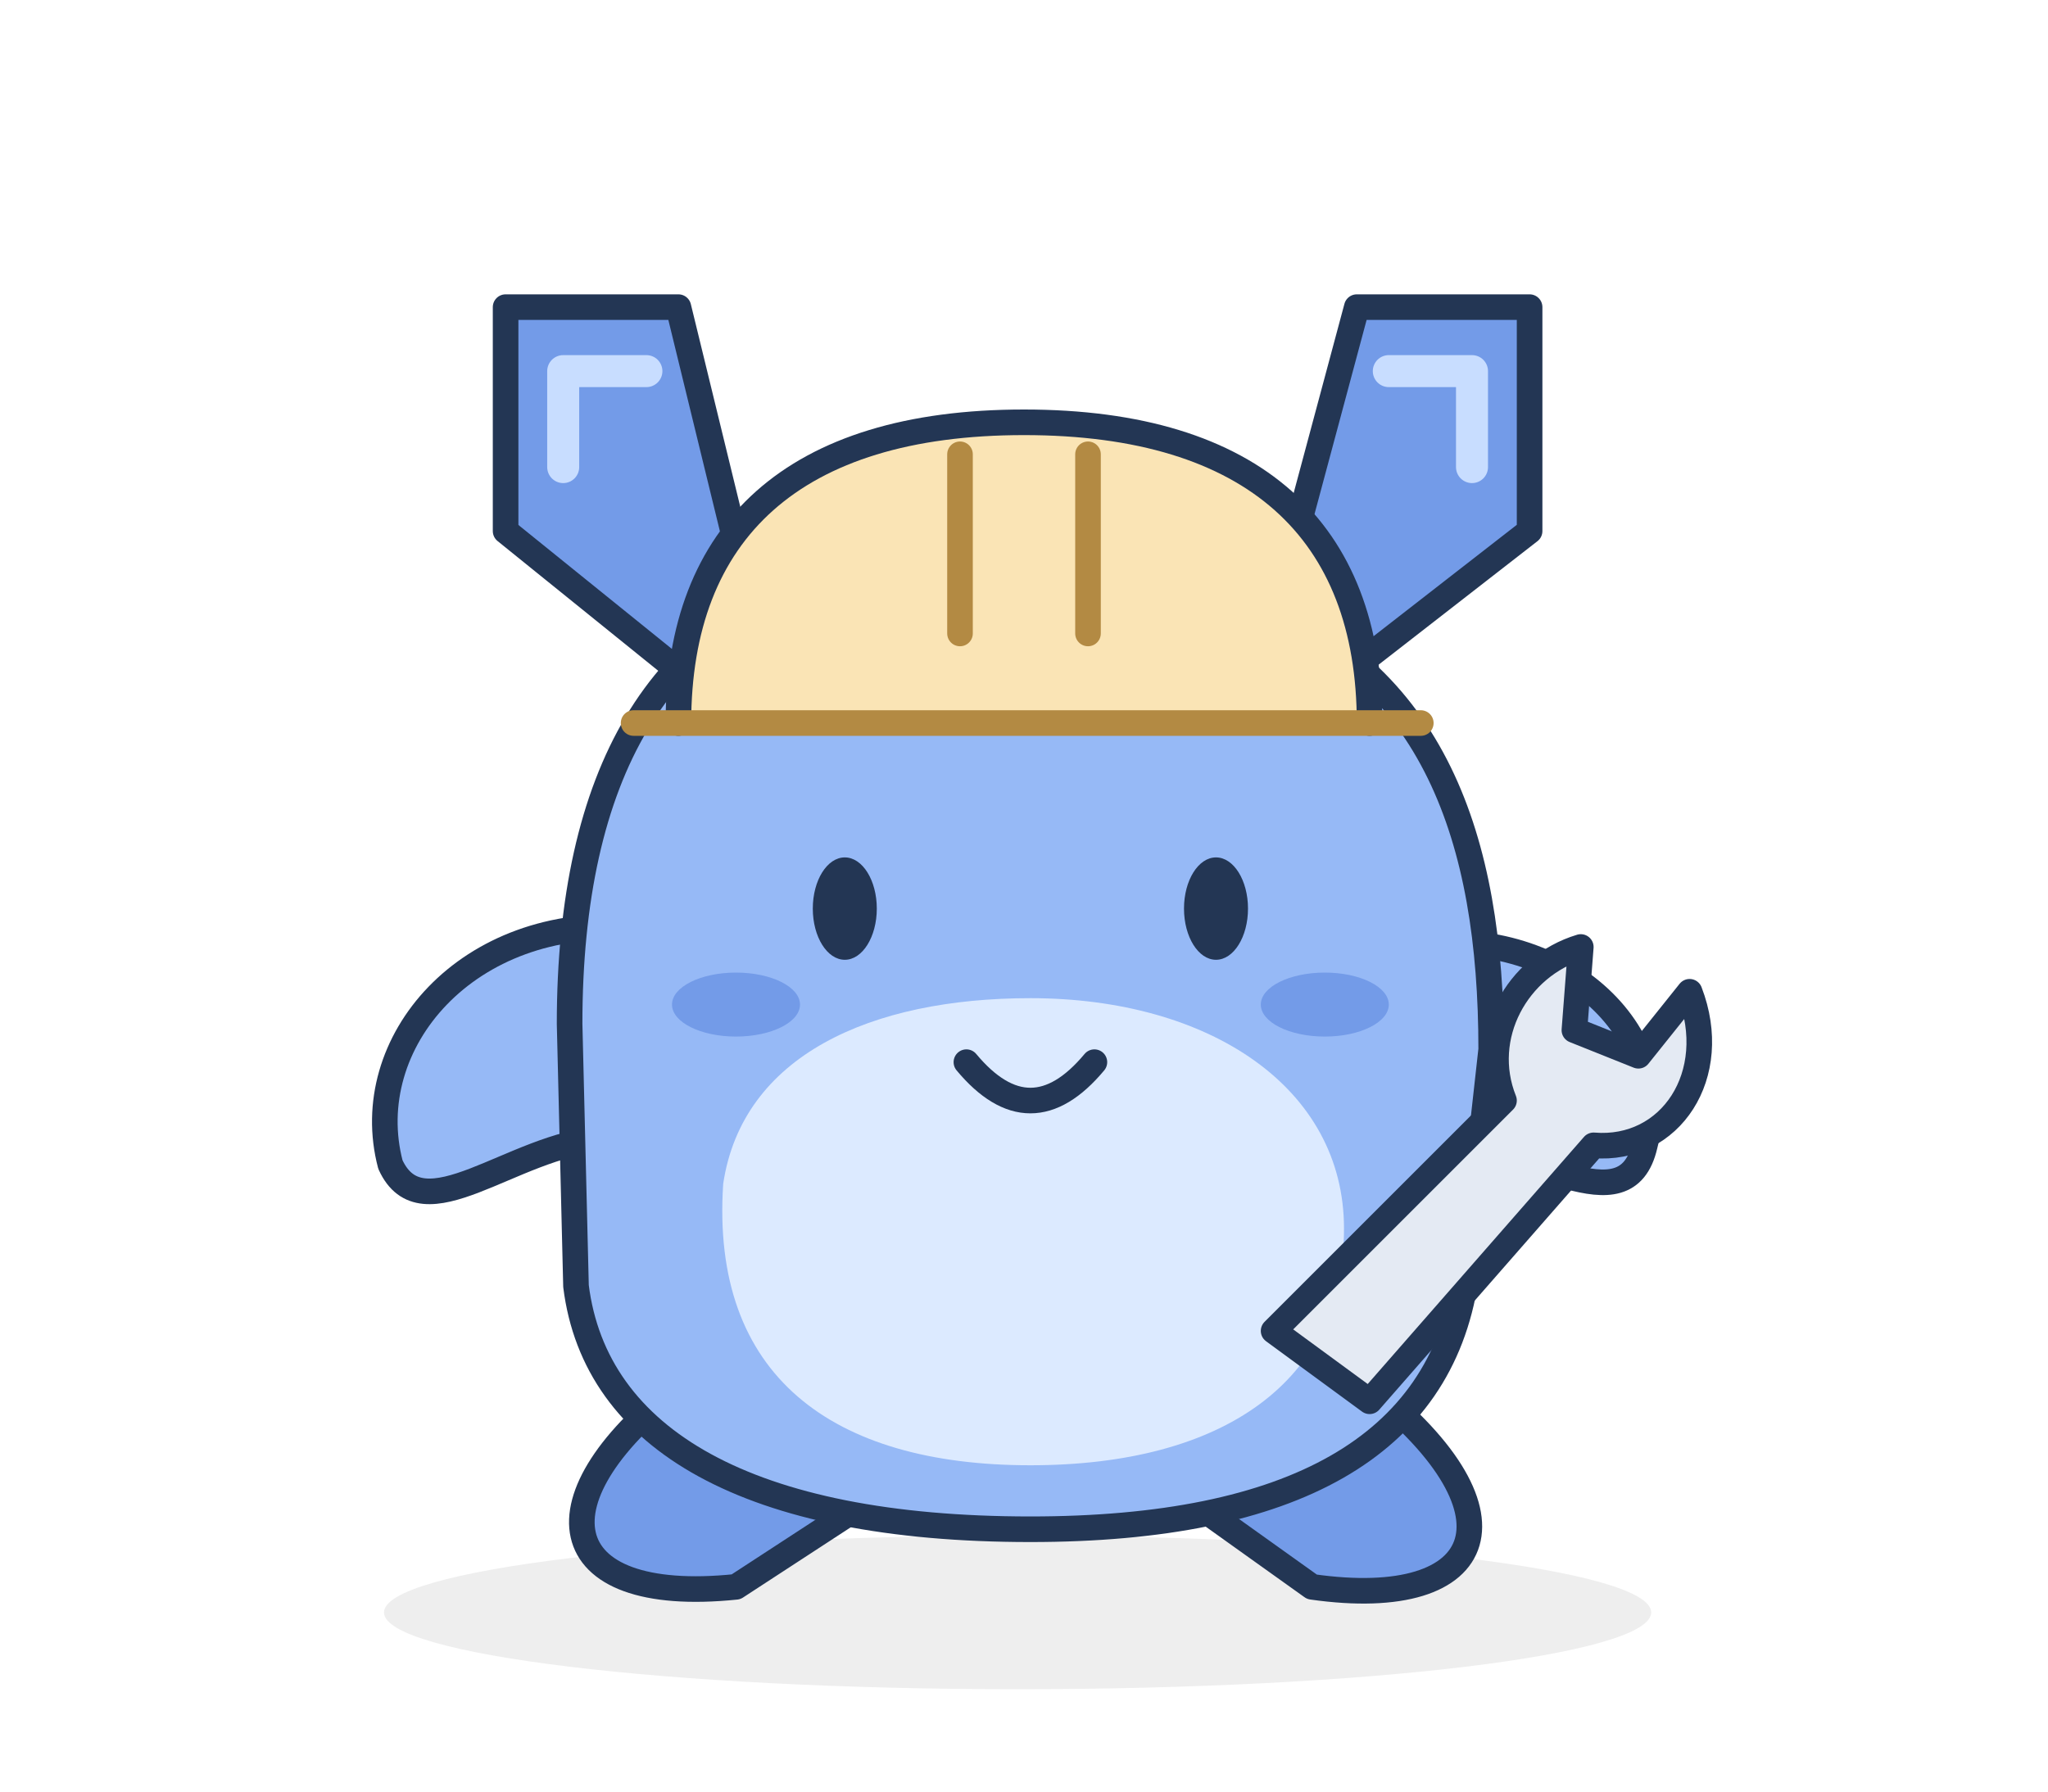
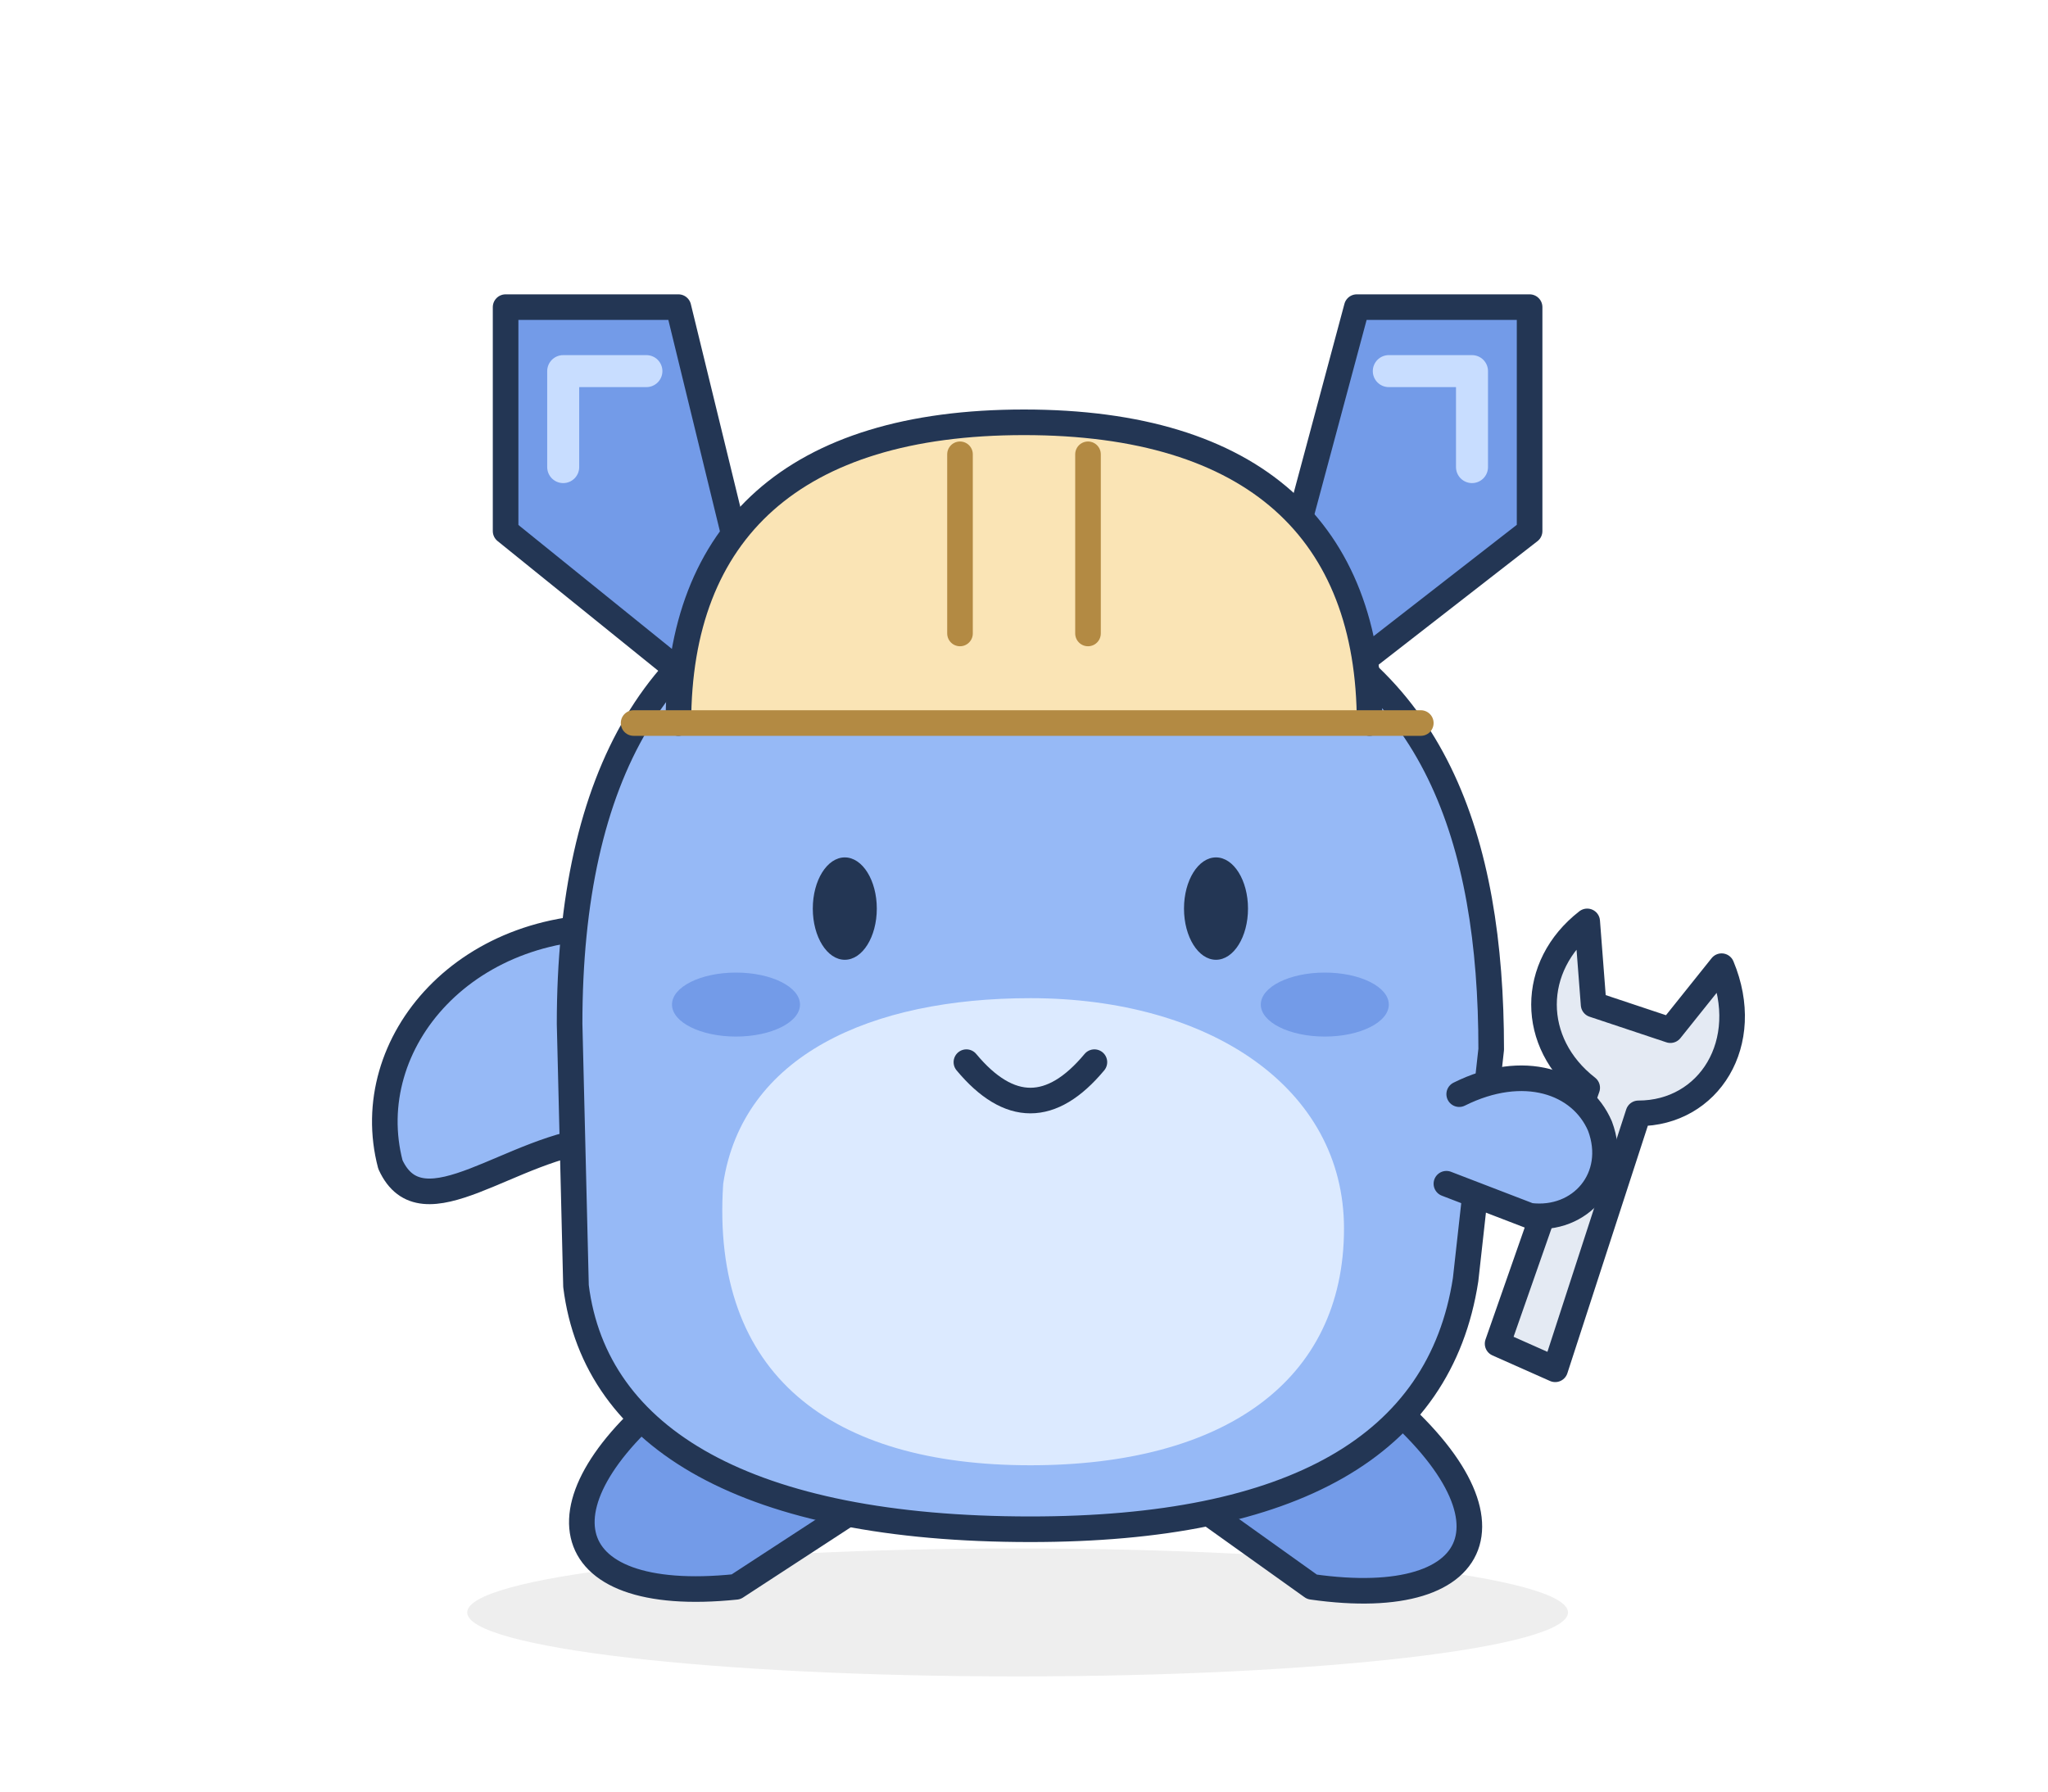
- <svg xmlns="http://www.w3.org/2000/svg" viewBox="0 0 320 280" fill="none" aria-hidden="true" focusable="false" class="terrence-mascot" data-pose="maintenance">
-   <ellipse cx="159" cy="252" rx="99" ry="12" fill="currentColor" opacity=".07" />
+ <svg xmlns="http://www.w3.org/2000/svg" viewBox="0 0 320 280" fill="none" aria-hidden="true" focusable="false" class="terrence-mascot" data-pose="maintenance" data-detail="full" data-surface="transparent">
+   <ellipse class="terrence-secondary-detail" cx="159" cy="252" rx="86" ry="10" fill="currentColor" opacity=".07" />
  <g class="terrence-body" stroke="#233654" stroke-width="4" stroke-linecap="round" stroke-linejoin="round">
-     <path d="M105 104 79 83 79 48 106 48 116 89M212 104 239 83 239 48 212 48 201 89" fill="#739BE8" />
-     <path d="M88 73V58H101M230 73V58H217" stroke="#C8DDFF" stroke-width="5" />
-     <path d="M107 216C83 234 86 251 115 248L138 233M184 233 205 248C233 252 239 236 213 216" fill="#739BE8" />
-     <path d="M99 145C73 143 56 163 61 182 66 193 80 179 94 178" fill="#96B9F6" />
-     <path d="M220 148C242 144 262 160 257 179 254 192 239 179 224 179" fill="#96B9F6" />
-     <path d="M89 160C89 121 103 97 131 90L137 76 152 85 163 72 174 85 190 78 195 94C224 105 233 131 233 164L229 200C225 226 202 239 161 239 117 239 93 225 90 201Z" fill="#96B9F6" />
-     <path d="M113 185C116 165 136 156 161 156 189 156 210 170 210 192 210 216 191 229 161 229 130 229 111 215 113 185Z" fill="#DCEAFF" stroke="none" />
-     <g class="terrence-face">
-       <ellipse cx="132" cy="142" rx="5" ry="8" fill="#233654" stroke="none" />
-       <ellipse cx="190" cy="142" rx="5" ry="8" fill="#233654" stroke="none" />
-       <ellipse cx="115" cy="157" rx="10" ry="5" fill="#739BE8" stroke="none" />
-       <ellipse cx="207" cy="157" rx="10" ry="5" fill="#739BE8" stroke="none" />
-       <path d="M151 166q10 12 20 0" />
-     </g>
-     <g>
-       <path d="M106 113c0-30 18-47 54-47s54 17 54 47" fill="#FAE4B5" />
-       <path d="M99 113h123M150 71v28m20-28v28" stroke="#B38A43" />
-       <path d="m199 208 36-36c-4-10 2-21 12-24l-1 13 10 4 8-10c5 13-3 25-15 24l-35 40Z" fill="#E4EAF3" />
+     <g class="terrence-pose">
+       <g class="terrence-ears">
+         <g class="terrence-ear-left" transform="rotate(0 110 100)">
+           <path d="M105 104 79 83 79 48 106 48 116 89" fill="#739BE8" />
+           <path class="terrence-secondary-detail" d="M88 73V58H101" stroke="#C8DDFF" stroke-width="5" />
+         </g>
+         <g class="terrence-ear-right" transform="rotate(0 207 100)">
+           <path d="M212 104 239 83 239 48 212 48 201 89" fill="#739BE8" />
+           <path class="terrence-secondary-detail" d="M230 73V58H217" stroke="#C8DDFF" stroke-width="5" />
+         </g>
+       </g>
+       <path d="M107 216C83 234 86 251 115 248L138 233M184 233 205 248C233 252 239 236 213 216" fill="#739BE8" />
+       <path d="M99 145C73 143 56 163 61 182 66 193 80 179 94 178" fill="#96B9F6" />
+       <path d="M89 160C89 121 103 97 131 90L137 76 152 85 163 72 174 85 190 78 195 94C224 105 233 131 233 164L229 200C225 226 202 239 161 239 117 239 93 225 90 201Z" fill="#96B9F6" />
+       <path d="M113 185C116 165 136 156 161 156 189 156 210 170 210 192 210 216 191 229 161 229 130 229 111 215 113 185Z" fill="#DCEAFF" stroke="none" />
+       <g class="terrence-face">
+         <g class="terrence-eyes">
+           <ellipse cx="132" cy="142" rx="5" ry="8" fill="#233654" stroke="none" />
+           <ellipse cx="190" cy="142" rx="5" ry="8" fill="#233654" stroke="none" />
+         </g>
+         <ellipse cx="115" cy="157" rx="10" ry="5" fill="#739BE8" stroke="none" />
+         <ellipse cx="207" cy="157" rx="10" ry="5" fill="#739BE8" stroke="none" />
+         <path d="M151 166q10 12 20 0" />
+       </g>
+       <g data-prop="hat">
+         <path d="M106 113c0-30 18-47 54-47s54 17 54 47" fill="#FAE4B5" />
+         <path d="M99 113h123" stroke="#B38A43" />
+         <path class="terrence-secondary-detail" d="M150 71v28m20-28v28" stroke="#B38A43" />
+       </g>
+       <g class="terrence-prop" data-prop="wrench">
+         <path d="m234 210 14-40c-9-7-9-19 0-26l1 13 12 4 8-10c5 12-2 23-13 23l-13 40Z" fill="#E4EAF3" />
+         <g class="terrence-paw">
+           <path d="M228 171c10-5 19-2 22 5 3 8-3 15-11 14l-13-5Z" fill="#96B9F6" stroke="none" />
+           <path d="M228 171c10-5 19-2 22 5 3 8-3 15-11 14l-13-5" />
+         </g>
+       </g>
    </g>
  </g>
</svg>
